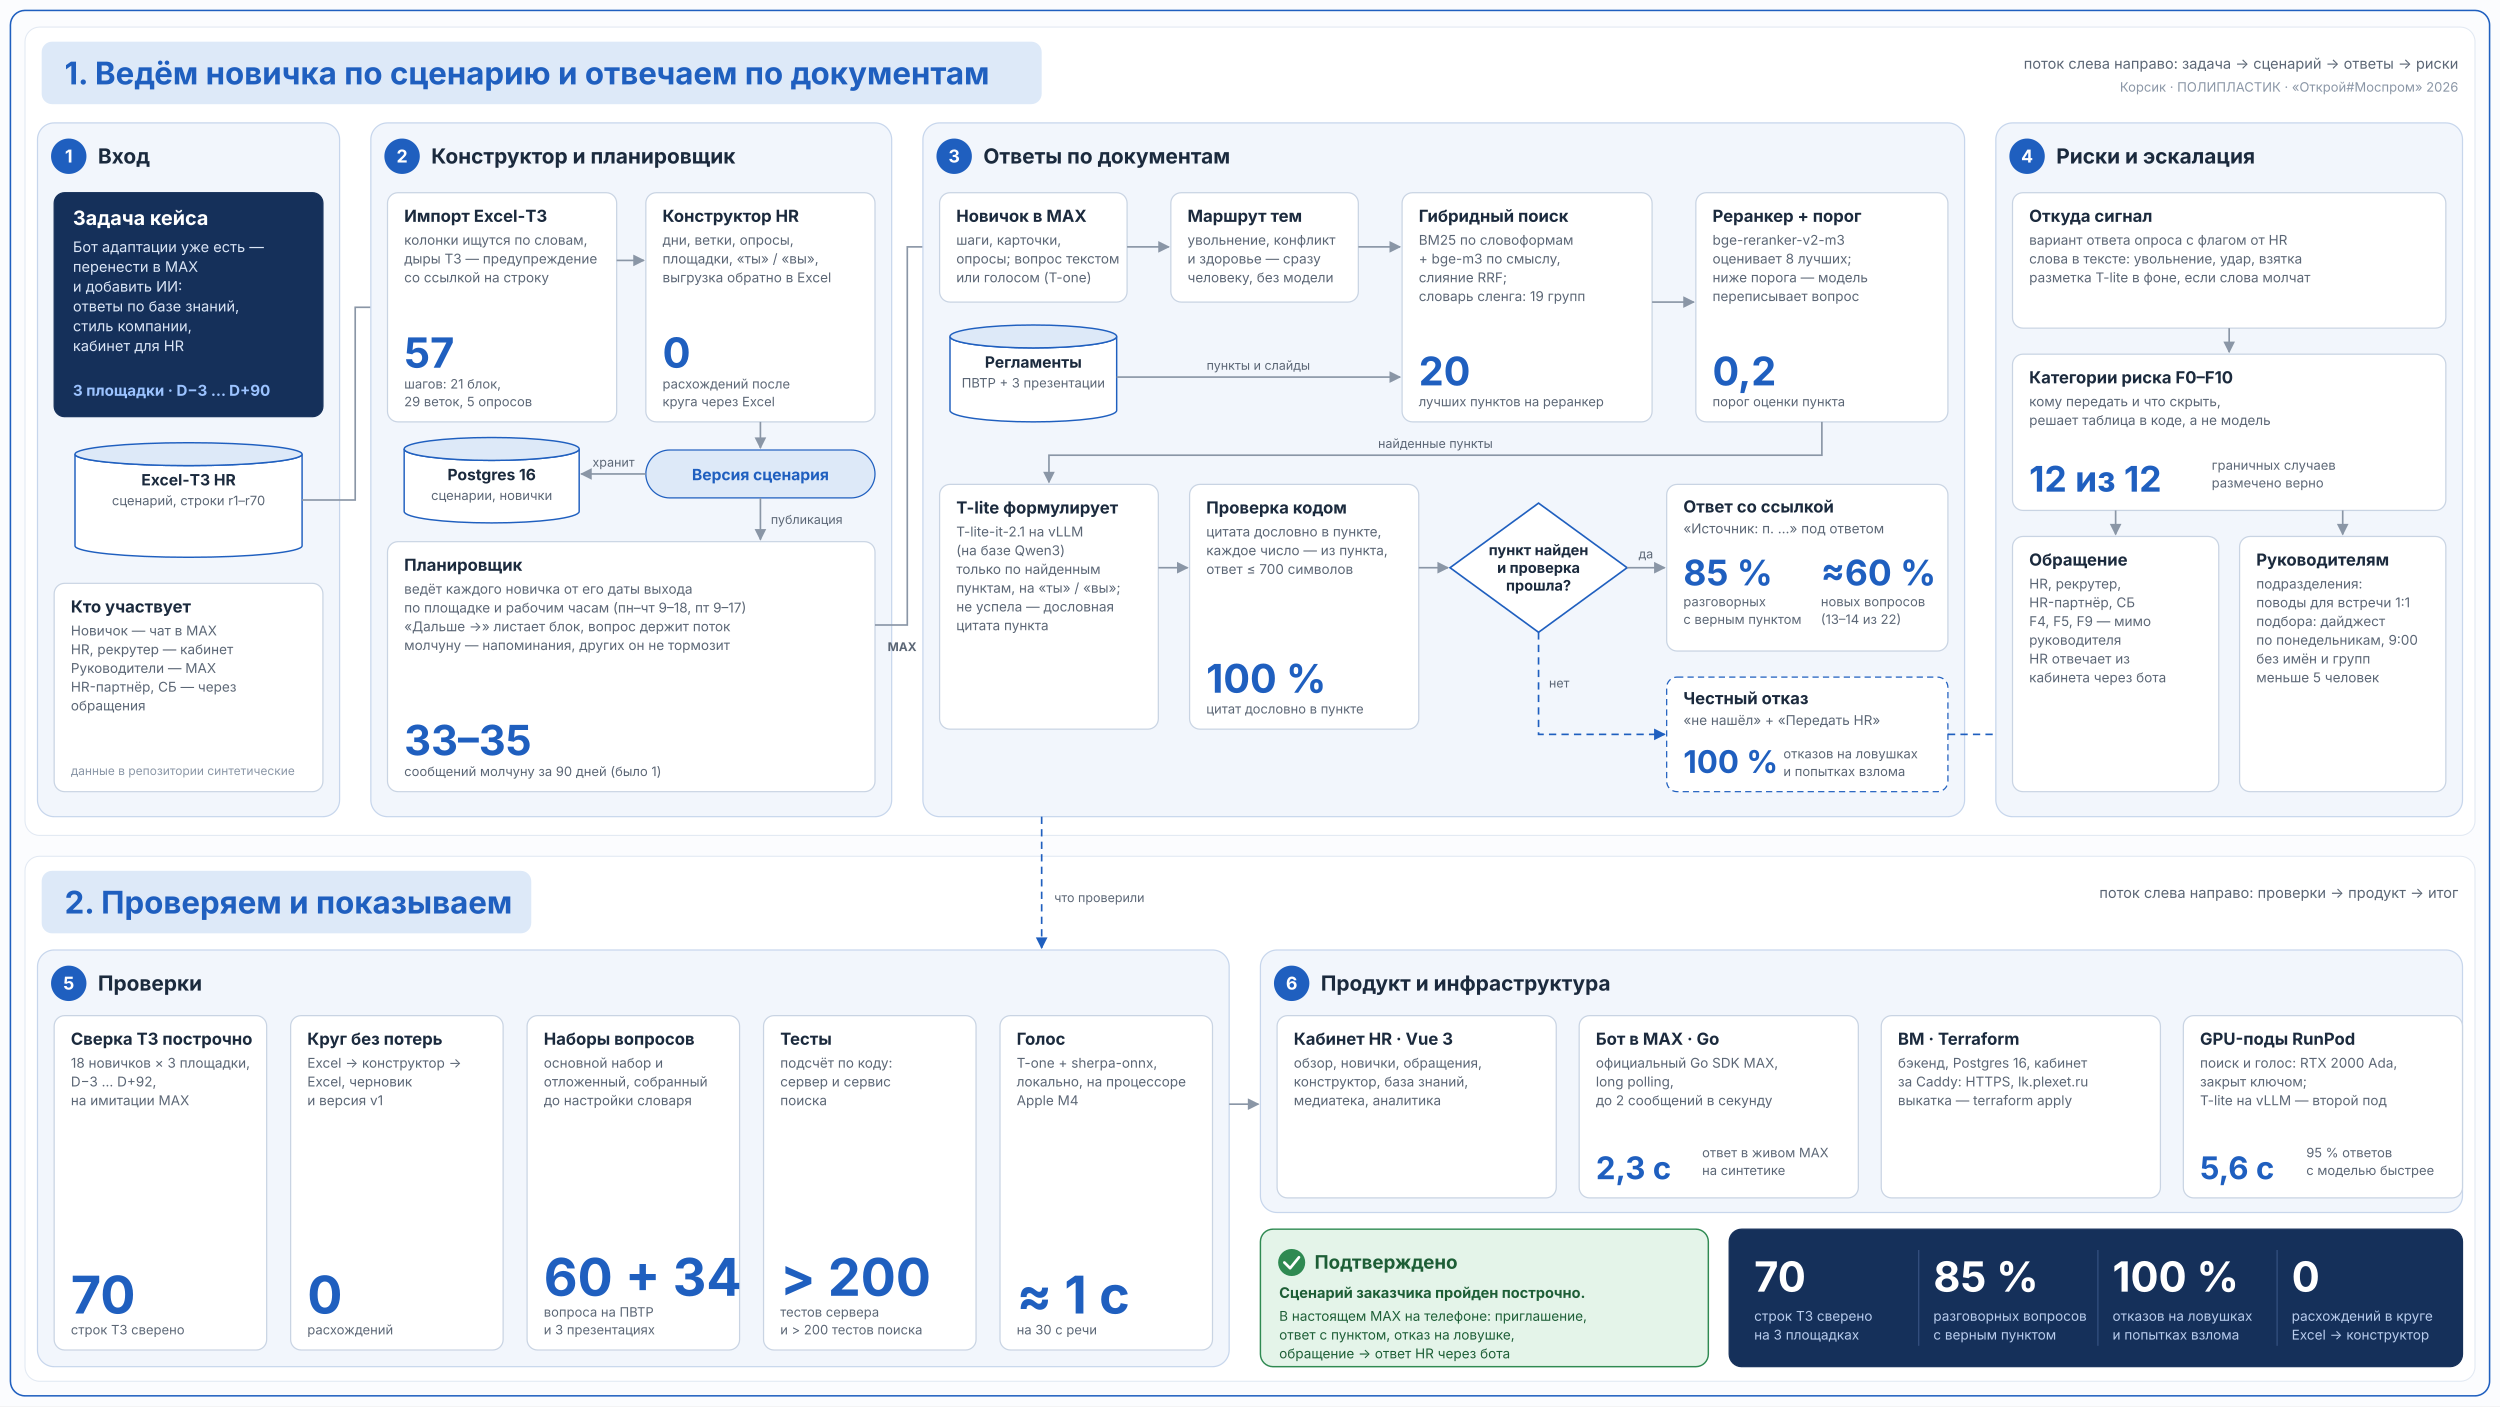
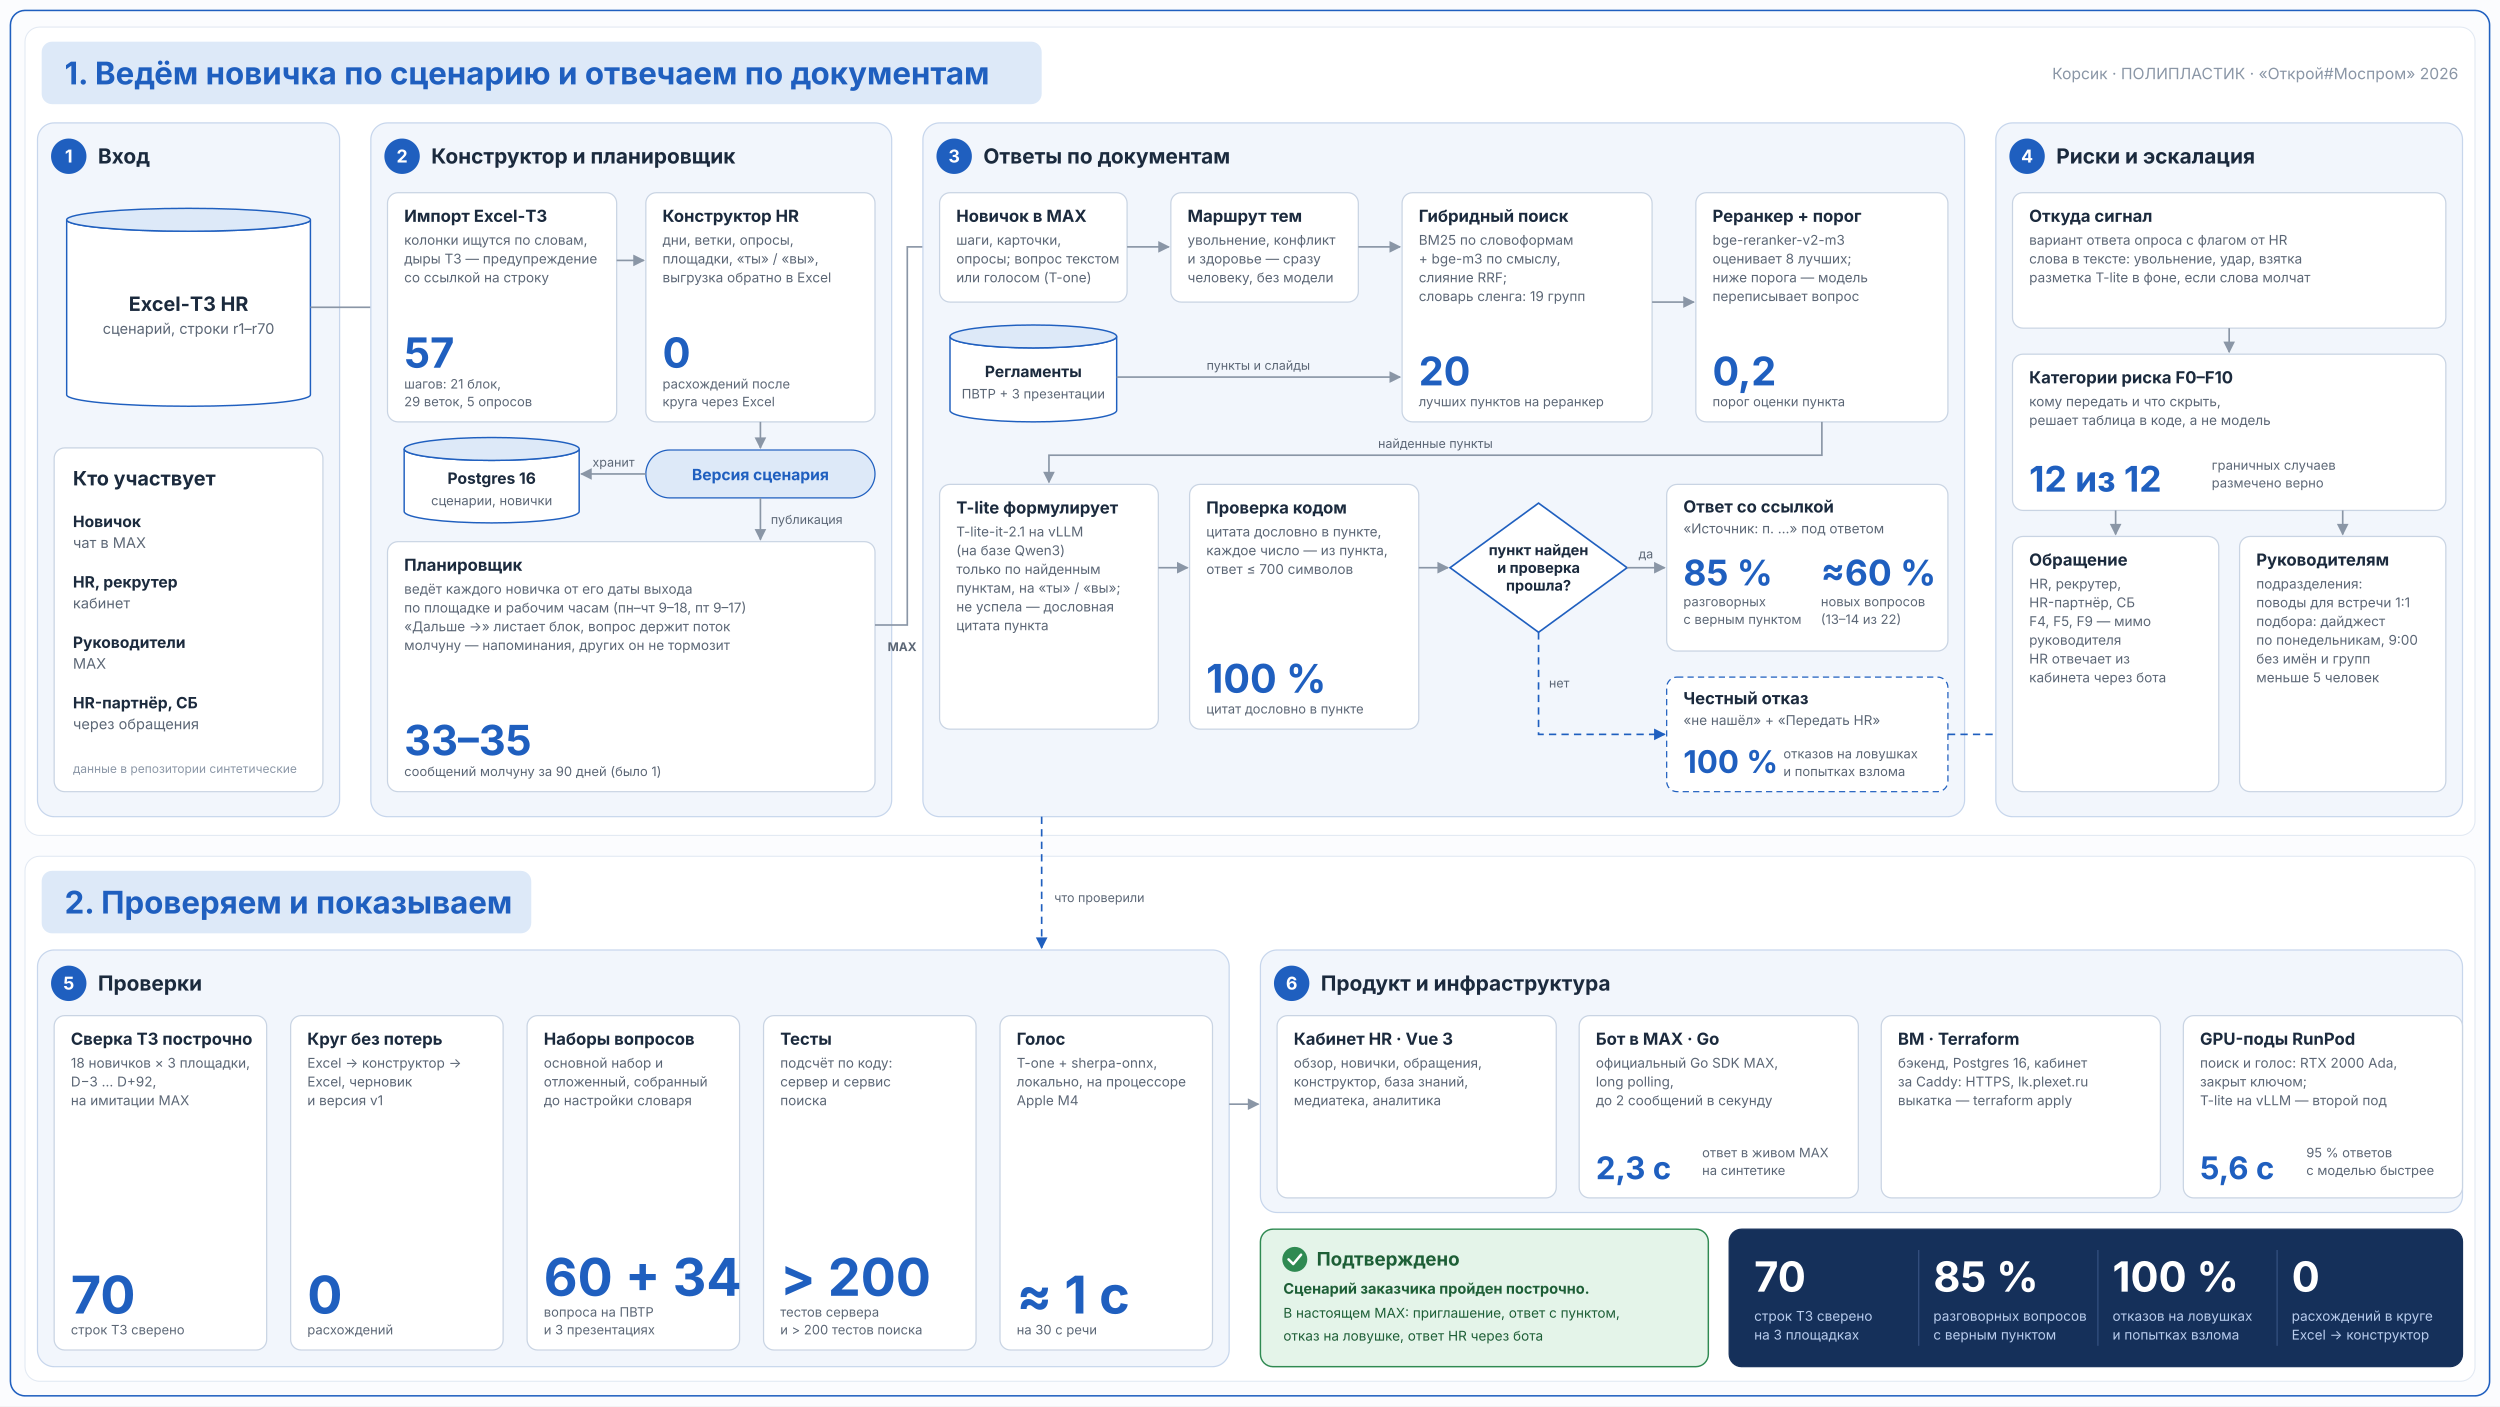
<svg xmlns="http://www.w3.org/2000/svg" width="2400" height="1350" viewBox="0 0 2400 1350" font-family="Inter, Arial, sans-serif">
  <defs>
    <marker id="ah" viewBox="0 0 10 10" refX="9" refY="5" markerWidth="7" markerHeight="7" orient="auto-start-reverse">
      <path d="M0 0 L10 5 L0 10 z" fill="#8a96a6" />
    </marker>
    <marker id="ahd" viewBox="0 0 10 10" refX="9" refY="5" markerWidth="7" markerHeight="7" orient="auto-start-reverse">
      <path d="M0 0 L10 5 L0 10 z" fill="#1f5fbf" />
    </marker>
  </defs>
  <rect x="0" y="0" width="2400" height="1350" fill="#fbfcfe" />
  <rect x="10" y="10" width="2380" height="1330" rx="14" fill="none" stroke="#1f5fbf" stroke-width="1.5" />
  <rect x="24" y="26" width="2352" height="776" rx="14" fill="#fff" stroke="#e1e8f2" stroke-width="1" />
  <rect x="40" y="40" width="960" height="60" rx="10" fill="#dde9f8" stroke="none" stroke-width="1.2" />
  <text x="62" y="81" font-size="30" font-weight="bold" fill="#1f5fbf" text-anchor="start">1. Ведём новичка по сценарию и отвечаем по документам</text>
-   <text x="2360" y="66" font-size="14" font-weight="normal" fill="#5b6675" text-anchor="end">поток слева направо: задача → сценарий → ответы → риски</text>
-   <text x="2360" y="88" font-size="12.5" font-weight="normal" fill="#8a96a6" text-anchor="end">Корсик · ПОЛИПЛАСТИК · «Открой#Моспром» 2026</text>
+   <text x="2360" y="76" font-size="15" font-weight="normal" fill="#8a96a6" text-anchor="end">Корсик · ПОЛИПЛАСТИК · «Открой#Моспром» 2026</text>
  <rect x="36" y="118" width="290" height="666" rx="16" fill="#f2f6fc" stroke="#c7d6ec" stroke-width="1.2" />
  <circle cx="66" cy="150" r="17" fill="#1f5fbf" />
  <text x="66" y="156" font-size="17" font-weight="bold" fill="#fff" text-anchor="middle">1</text>
  <text x="94" y="157" font-size="20" font-weight="bold" fill="#1b2a3d" text-anchor="start">Вход</text>
-   <rect x="52" y="185" width="258" height="215" rx="10" fill="#15305a" stroke="#15305a" stroke-width="1.2" />
-   <text x="70" y="216" font-size="19" font-weight="bold" fill="#fff" text-anchor="start">Задача кейса</text>
-   <text x="70" y="242" font-size="14" font-weight="normal" fill="#dbe6f7" text-anchor="start">Бот адаптации уже есть —</text>
-   <text x="70" y="261" font-size="14" font-weight="normal" fill="#dbe6f7" text-anchor="start">перенести в MAX</text>
-   <text x="70" y="280" font-size="14" font-weight="normal" fill="#dbe6f7" text-anchor="start">и добавить ИИ:</text>
-   <text x="70" y="299" font-size="14" font-weight="normal" fill="#dbe6f7" text-anchor="start">ответы по базе знаний,</text>
-   <text x="70" y="318" font-size="14" font-weight="normal" fill="#dbe6f7" text-anchor="start">стиль компании,</text>
-   <text x="70" y="337" font-size="14" font-weight="normal" fill="#dbe6f7" text-anchor="start">кабинет для HR</text>
-   <text x="70" y="380" font-size="14.5" font-weight="bold" fill="#9cc3ff" text-anchor="start">3 площадки · D−3 … D+90</text>
-   <path d="M 72 436 A 109.0 11 0 0 0 290 436 L 290 524 A 109.0 11 0 0 1 72 524 Z" fill="#fff" stroke="#1f5fbf" stroke-width="1.4" />
-   <ellipse cx="181.0" cy="436" rx="109.0" ry="11" fill="#dde9f8" stroke="#1f5fbf" stroke-width="1.4" />
-   <text x="181.0" y="466" font-size="15" font-weight="bold" fill="#1b2a3d" text-anchor="middle">Excel-ТЗ HR</text>
-   <text x="181.0" y="485" font-size="12.5" font-weight="normal" fill="#5b6675" text-anchor="middle">сценарий, строки r1–r70</text>
-   <path d="M 290 480 L 341 480 L 341 295 L 370 295" fill="none" stroke="#8a96a6" stroke-width="1.6" marker-end="url(#ah)" />
-   <rect x="52" y="560" width="258" height="200" rx="10" fill="#fff" stroke="#c9d4e3" stroke-width="1.2" />
-   <text x="68" y="588" font-size="16" font-weight="bold" fill="#1b2a3d" text-anchor="start">Кто участвует</text>
-   <text x="68" y="610" font-size="13" font-weight="normal" fill="#5b6675" text-anchor="start">Новичок — чат в MAX</text>
-   <text x="68" y="628" font-size="13" font-weight="normal" fill="#5b6675" text-anchor="start">HR, рекрутер — кабинет</text>
-   <text x="68" y="646" font-size="13" font-weight="normal" fill="#5b6675" text-anchor="start">Руководители — MAX</text>
-   <text x="68" y="664" font-size="13" font-weight="normal" fill="#5b6675" text-anchor="start">HR-партнёр, СБ — через</text>
-   <text x="68" y="682" font-size="13" font-weight="normal" fill="#5b6675" text-anchor="start">обращения</text>
-   <text x="68" y="744" font-size="11.5" font-weight="normal" fill="#8a96a6" text-anchor="start">данные в репозитории синтетические</text>
+   <path d="M 64 211 A 117.0 11 0 0 0 298 211 L 298 379 A 117.0 11 0 0 1 64 379 Z" fill="#fff" stroke="#1f5fbf" stroke-width="1.4" />
+   <ellipse cx="181.0" cy="211" rx="117.0" ry="11" fill="#dde9f8" stroke="#1f5fbf" stroke-width="1.4" />
+   <text x="181.0" y="298.5" font-size="19" font-weight="bold" fill="#1b2a3d" text-anchor="middle">Excel-ТЗ HR</text>
+   <text x="181.0" y="320.5" font-size="14" font-weight="normal" fill="#5b6675" text-anchor="middle">сценарий, строки r1–r70</text>
+   <path d="M 298 295 L 370 295" fill="none" stroke="#8a96a6" stroke-width="1.6" marker-end="url(#ah)" />
+   <rect x="52" y="430" width="258" height="330" rx="10" fill="#fff" stroke="#c9d4e3" stroke-width="1.2" />
+   <text x="70" y="466" font-size="19" font-weight="bold" fill="#1b2a3d" text-anchor="start">Кто участвует</text>
+   <text x="70" y="506" font-size="15" font-weight="bold" fill="#1b2a3d" text-anchor="start">Новичок</text>
+   <text x="70" y="526" font-size="14" font-weight="normal" fill="#5b6675" text-anchor="start">чат в MAX</text>
+   <text x="70" y="564" font-size="15" font-weight="bold" fill="#1b2a3d" text-anchor="start">HR, рекрутер</text>
+   <text x="70" y="584" font-size="14" font-weight="normal" fill="#5b6675" text-anchor="start">кабинет</text>
+   <text x="70" y="622" font-size="15" font-weight="bold" fill="#1b2a3d" text-anchor="start">Руководители</text>
+   <text x="70" y="642" font-size="14" font-weight="normal" fill="#5b6675" text-anchor="start">MAX</text>
+   <text x="70" y="680" font-size="15" font-weight="bold" fill="#1b2a3d" text-anchor="start">HR-партнёр, СБ</text>
+   <text x="70" y="700" font-size="14" font-weight="normal" fill="#5b6675" text-anchor="start">через обращения</text>
+   <text x="70" y="742" font-size="11.5" font-weight="normal" fill="#8a96a6" text-anchor="start">данные в репозитории синтетические</text>
  <rect x="356" y="118" width="500" height="666" rx="16" fill="#f2f6fc" stroke="#c7d6ec" stroke-width="1.2" />
  <circle cx="386" cy="150" r="17" fill="#1f5fbf" />
  <text x="386" y="156" font-size="17" font-weight="bold" fill="#fff" text-anchor="middle">2</text>
  <text x="414" y="157" font-size="20" font-weight="bold" fill="#1b2a3d" text-anchor="start">Конструктор и планировщик</text>
  <rect x="372" y="185" width="220" height="220" rx="10" fill="#fff" stroke="#c9d4e3" stroke-width="1.2" />
  <text x="388" y="213" font-size="16" font-weight="bold" fill="#1b2a3d" text-anchor="start">Импорт Excel-ТЗ</text>
  <text x="388" y="235" font-size="13" font-weight="normal" fill="#5b6675" text-anchor="start">колонки ищутся по словам,</text>
  <text x="388" y="253" font-size="13" font-weight="normal" fill="#5b6675" text-anchor="start">дыры ТЗ — предупреждение</text>
  <text x="388" y="271" font-size="13" font-weight="normal" fill="#5b6675" text-anchor="start">со ссылкой на строку</text>
  <text x="388" y="353" font-size="40" font-weight="bold" fill="#1f5fbf" text-anchor="start">57</text>
  <text x="388" y="373" font-size="12.5" font-weight="normal" fill="#5b6675" text-anchor="start">шагов: 21 блок,</text>
  <text x="388" y="390" font-size="12.5" font-weight="normal" fill="#5b6675" text-anchor="start">29 веток, 5 опросов</text>
  <rect x="620" y="185" width="220" height="220" rx="10" fill="#fff" stroke="#c9d4e3" stroke-width="1.2" />
  <text x="636" y="213" font-size="16" font-weight="bold" fill="#1b2a3d" text-anchor="start">Конструктор HR</text>
  <text x="636" y="235" font-size="13" font-weight="normal" fill="#5b6675" text-anchor="start">дни, ветки, опросы,</text>
  <text x="636" y="253" font-size="13" font-weight="normal" fill="#5b6675" text-anchor="start">площадки, «ты» / «вы»,</text>
  <text x="636" y="271" font-size="13" font-weight="normal" fill="#5b6675" text-anchor="start">выгрузка обратно в Excel</text>
  <text x="636" y="353" font-size="40" font-weight="bold" fill="#1f5fbf" text-anchor="start">0</text>
  <text x="636" y="373" font-size="12.5" font-weight="normal" fill="#5b6675" text-anchor="start">расхождений после</text>
  <text x="636" y="390" font-size="12.5" font-weight="normal" fill="#5b6675" text-anchor="start">круга через Excel</text>
  <path d="M 592 250 L 618 250" fill="none" stroke="#8a96a6" stroke-width="1.6" marker-end="url(#ah)" />
  <path d="M 388 431 A 84.0 11 0 0 0 556 431 L 556 491 A 84.0 11 0 0 1 388 491 Z" fill="#fff" stroke="#1f5fbf" stroke-width="1.4" />
  <ellipse cx="472.0" cy="431" rx="84.0" ry="11" fill="#dde9f8" stroke="#1f5fbf" stroke-width="1.4" />
-   <text x="472.0" y="461" font-size="15" font-weight="bold" fill="#1b2a3d" text-anchor="middle">Postgres 16</text>
-   <text x="472.0" y="480" font-size="12.5" font-weight="normal" fill="#5b6675" text-anchor="middle">сценарии, новички</text>
+   <text x="472.0" y="464.5" font-size="15" font-weight="bold" fill="#1b2a3d" text-anchor="middle">Postgres 16</text>
+   <text x="472.0" y="485.0" font-size="12.5" font-weight="normal" fill="#5b6675" text-anchor="middle">сценарии, новички</text>
  <rect x="620" y="432" width="220" height="46" rx="23" fill="#dde9f8" stroke="#1f5fbf" stroke-width="1.2" />
  <text x="730" y="461" font-size="15" font-weight="bold" fill="#1f5fbf" text-anchor="middle">Версия сценария</text>
  <path d="M 730 405 L 730 430" fill="none" stroke="#8a96a6" stroke-width="1.6" marker-end="url(#ah)" />
  <path d="M 620 455 L 558 455" fill="none" stroke="#8a96a6" stroke-width="1.6" marker-end="url(#ah)" />
  <text x="589" y="448" font-size="12" font-weight="normal" fill="#5b6675" text-anchor="middle">хранит</text>
  <path d="M 730 478 L 730 518" fill="none" stroke="#8a96a6" stroke-width="1.6" marker-end="url(#ah)" />
  <text x="740" y="503" font-size="12" font-weight="normal" fill="#5b6675" text-anchor="start">публикация</text>
  <rect x="372" y="520" width="468" height="240" rx="10" fill="#fff" stroke="#c9d4e3" stroke-width="1.2" />
  <text x="388" y="548" font-size="16" font-weight="bold" fill="#1b2a3d" text-anchor="start">Планировщик</text>
  <text x="388" y="570" font-size="13" font-weight="normal" fill="#5b6675" text-anchor="start">ведёт каждого новичка от его даты выхода</text>
  <text x="388" y="588" font-size="13" font-weight="normal" fill="#5b6675" text-anchor="start">по площадке и рабочим часам (пн–чт 9–18, пт 9–17)</text>
  <text x="388" y="606" font-size="13" font-weight="normal" fill="#5b6675" text-anchor="start">«Дальше →» листает блок, вопрос держит поток</text>
  <text x="388" y="624" font-size="13" font-weight="normal" fill="#5b6675" text-anchor="start">молчуну — напоминания, других он не тормозит</text>
  <text x="388" y="725" font-size="40" font-weight="bold" fill="#1f5fbf" text-anchor="start">33–35</text>
  <text x="388" y="745" font-size="12.5" font-weight="normal" fill="#5b6675" text-anchor="start">сообщений молчуну за 90 дней (было 1)</text>
  <path d="M 840 600 L 871 600 L 871 237 L 900 237" fill="none" stroke="#8a96a6" stroke-width="1.6" marker-end="url(#ah)" />
  <text x="866" y="625" font-size="11.5" font-weight="bold" fill="#5b6675" text-anchor="middle">MAX</text>
  <rect x="886" y="118" width="1000" height="666" rx="16" fill="#f2f6fc" stroke="#c7d6ec" stroke-width="1.2" />
  <circle cx="916" cy="150" r="17" fill="#1f5fbf" />
  <text x="916" y="156" font-size="17" font-weight="bold" fill="#fff" text-anchor="middle">3</text>
  <text x="944" y="157" font-size="20" font-weight="bold" fill="#1b2a3d" text-anchor="start">Ответы по документам</text>
  <rect x="902" y="185" width="180" height="105" rx="10" fill="#fff" stroke="#c9d4e3" stroke-width="1.2" />
  <text x="918" y="213" font-size="16" font-weight="bold" fill="#1b2a3d" text-anchor="start">Новичок в MAX</text>
  <text x="918" y="235" font-size="13" font-weight="normal" fill="#5b6675" text-anchor="start">шаги, карточки,</text>
  <text x="918" y="253" font-size="13" font-weight="normal" fill="#5b6675" text-anchor="start">опросы; вопрос текстом</text>
  <text x="918" y="271" font-size="13" font-weight="normal" fill="#5b6675" text-anchor="start">или голосом (T-one)</text>
  <rect x="1124" y="185" width="180" height="105" rx="10" fill="#fff" stroke="#c9d4e3" stroke-width="1.2" />
  <text x="1140" y="213" font-size="16" font-weight="bold" fill="#1b2a3d" text-anchor="start">Маршрут тем</text>
  <text x="1140" y="235" font-size="13" font-weight="normal" fill="#5b6675" text-anchor="start">увольнение, конфликт</text>
  <text x="1140" y="253" font-size="13" font-weight="normal" fill="#5b6675" text-anchor="start">и здоровье — сразу</text>
  <text x="1140" y="271" font-size="13" font-weight="normal" fill="#5b6675" text-anchor="start">человеку, без модели</text>
  <path d="M 1082 237 L 1122 237" fill="none" stroke="#8a96a6" stroke-width="1.6" marker-end="url(#ah)" />
  <path d="M 912 323 A 80.0 11 0 0 0 1072 323 L 1072 394 A 80.0 11 0 0 1 912 394 Z" fill="#fff" stroke="#1f5fbf" stroke-width="1.4" />
  <ellipse cx="992.0" cy="323" rx="80.0" ry="11" fill="#dde9f8" stroke="#1f5fbf" stroke-width="1.4" />
-   <text x="992.0" y="353" font-size="15" font-weight="bold" fill="#1b2a3d" text-anchor="middle">Регламенты</text>
-   <text x="992.0" y="372" font-size="12.5" font-weight="normal" fill="#5b6675" text-anchor="middle">ПВТР + 3 презентации</text>
+   <text x="992.0" y="362.0" font-size="15" font-weight="bold" fill="#1b2a3d" text-anchor="middle">Регламенты</text>
+   <text x="992.0" y="382.5" font-size="12.5" font-weight="normal" fill="#5b6675" text-anchor="middle">ПВТР + 3 презентации</text>
  <rect x="1346" y="185" width="240" height="220" rx="10" fill="#fff" stroke="#c9d4e3" stroke-width="1.2" />
  <text x="1362" y="213" font-size="16" font-weight="bold" fill="#1b2a3d" text-anchor="start">Гибридный поиск</text>
  <text x="1362" y="235" font-size="13" font-weight="normal" fill="#5b6675" text-anchor="start">BM25 по словоформам</text>
  <text x="1362" y="253" font-size="13" font-weight="normal" fill="#5b6675" text-anchor="start">+ bge-m3 по смыслу,</text>
  <text x="1362" y="271" font-size="13" font-weight="normal" fill="#5b6675" text-anchor="start">слияние RRF;</text>
  <text x="1362" y="289" font-size="13" font-weight="normal" fill="#5b6675" text-anchor="start">словарь сленга: 19 групп</text>
  <text x="1362" y="370" font-size="38" font-weight="bold" fill="#1f5fbf" text-anchor="start">20</text>
  <text x="1362" y="390" font-size="12.5" font-weight="normal" fill="#5b6675" text-anchor="start">лучших пунктов на реранкер</text>
  <path d="M 1304 237 L 1344 237" fill="none" stroke="#8a96a6" stroke-width="1.6" marker-end="url(#ah)" />
  <path d="M 1072 362 L 1344 362" fill="none" stroke="#8a96a6" stroke-width="1.6" marker-end="url(#ah)" />
  <text x="1208" y="355" font-size="12" font-weight="normal" fill="#5b6675" text-anchor="middle">пункты и слайды</text>
  <rect x="1628" y="185" width="242" height="220" rx="10" fill="#fff" stroke="#c9d4e3" stroke-width="1.2" />
  <text x="1644" y="213" font-size="16" font-weight="bold" fill="#1b2a3d" text-anchor="start">Реранкер + порог</text>
  <text x="1644" y="235" font-size="13" font-weight="normal" fill="#5b6675" text-anchor="start">bge-reranker-v2-m3</text>
  <text x="1644" y="253" font-size="13" font-weight="normal" fill="#5b6675" text-anchor="start">оценивает 8 лучших;</text>
  <text x="1644" y="271" font-size="13" font-weight="normal" fill="#5b6675" text-anchor="start">ниже порога — модель</text>
  <text x="1644" y="289" font-size="13" font-weight="normal" fill="#5b6675" text-anchor="start">переписывает вопрос</text>
  <text x="1644" y="370" font-size="38" font-weight="bold" fill="#1f5fbf" text-anchor="start">0,2</text>
  <text x="1644" y="390" font-size="12.5" font-weight="normal" fill="#5b6675" text-anchor="start">порог оценки пункта</text>
  <path d="M 1586 290 L 1626 290" fill="none" stroke="#8a96a6" stroke-width="1.6" marker-end="url(#ah)" />
  <path d="M 1749 405 L 1749 437 L 1007 437 L 1007 463" fill="none" stroke="#8a96a6" stroke-width="1.6" marker-end="url(#ah)" />
  <text x="1378" y="430" font-size="12" font-weight="normal" fill="#5b6675" text-anchor="middle">найденные пункты</text>
  <rect x="902" y="465" width="210" height="235" rx="10" fill="#fff" stroke="#c9d4e3" stroke-width="1.2" />
  <text x="918" y="493" font-size="16" font-weight="bold" fill="#1b2a3d" text-anchor="start">T-lite формулирует</text>
  <text x="918" y="515" font-size="13" font-weight="normal" fill="#5b6675" text-anchor="start">T-lite-it-2.1 на vLLM</text>
  <text x="918" y="533" font-size="13" font-weight="normal" fill="#5b6675" text-anchor="start">(на базе Qwen3)</text>
  <text x="918" y="551" font-size="13" font-weight="normal" fill="#5b6675" text-anchor="start">только по найденным</text>
  <text x="918" y="569" font-size="13" font-weight="normal" fill="#5b6675" text-anchor="start">пунктам, на «ты» / «вы»;</text>
  <text x="918" y="587" font-size="13" font-weight="normal" fill="#5b6675" text-anchor="start">не успела — дословная</text>
  <text x="918" y="605" font-size="13" font-weight="normal" fill="#5b6675" text-anchor="start">цитата пункта</text>
  <rect x="1142" y="465" width="220" height="235" rx="10" fill="#fff" stroke="#c9d4e3" stroke-width="1.2" />
  <text x="1158" y="493" font-size="16" font-weight="bold" fill="#1b2a3d" text-anchor="start">Проверка кодом</text>
  <text x="1158" y="515" font-size="13" font-weight="normal" fill="#5b6675" text-anchor="start">цитата дословно в пункте,</text>
  <text x="1158" y="533" font-size="13" font-weight="normal" fill="#5b6675" text-anchor="start">каждое число — из пункта,</text>
  <text x="1158" y="551" font-size="13" font-weight="normal" fill="#5b6675" text-anchor="start">ответ ≤ 700 символов</text>
  <text x="1158" y="665" font-size="38" font-weight="bold" fill="#1f5fbf" text-anchor="start">100 %</text>
  <text x="1158" y="685" font-size="12.5" font-weight="normal" fill="#5b6675" text-anchor="start">цитат дословно в пункте</text>
  <path d="M 1112 545 L 1140 545" fill="none" stroke="#8a96a6" stroke-width="1.6" marker-end="url(#ah)" />
  <path d="M 1392.0 545 L 1477 483.0 L 1562.0 545 L 1477 607.0 Z" fill="#fff" stroke="#1f5fbf" stroke-width="1.6" />
  <text x="1477" y="533" font-size="14" font-weight="bold" fill="#1b2a3d" text-anchor="middle">пункт найден</text>
  <text x="1477" y="550" font-size="14" font-weight="bold" fill="#1b2a3d" text-anchor="middle">и проверка</text>
  <text x="1477" y="567" font-size="14" font-weight="bold" fill="#1b2a3d" text-anchor="middle">прошла?</text>
  <path d="M 1362 545 L 1390.0 545" fill="none" stroke="#8a96a6" stroke-width="1.6" marker-end="url(#ah)" />
  <path d="M 1562.0 545 L 1598 545" fill="none" stroke="#8a96a6" stroke-width="1.6" marker-end="url(#ah)" />
  <text x="1580" y="536" font-size="12" font-weight="normal" fill="#5b6675" text-anchor="middle">да</text>
  <rect x="1600" y="465" width="270" height="160" rx="10" fill="#fff" stroke="#c9d4e3" stroke-width="1.2" />
  <text x="1616" y="492" font-size="16" font-weight="bold" fill="#1b2a3d" text-anchor="start">Ответ со ссылкой</text>
  <text x="1616" y="512" font-size="13" font-weight="normal" fill="#5b6675" text-anchor="start">«Источник: п. …» под ответом</text>
  <text x="1616" y="562" font-size="34" font-weight="bold" fill="#1f5fbf" text-anchor="start">85 %</text>
  <text x="1616" y="582" font-size="12.5" font-weight="normal" fill="#5b6675" text-anchor="start">разговорных</text>
  <text x="1616" y="599" font-size="12.5" font-weight="normal" fill="#5b6675" text-anchor="start">с верным пунктом</text>
  <text x="1748" y="562" font-size="34" font-weight="bold" fill="#1f5fbf" text-anchor="start">≈60 %</text>
  <text x="1748" y="582" font-size="12.5" font-weight="normal" fill="#5b6675" text-anchor="start">новых вопросов</text>
  <text x="1748" y="599" font-size="12.5" font-weight="normal" fill="#5b6675" text-anchor="start">(13–14 из 22)</text>
  <path d="M 1477 607.0 L 1477 705 L 1598 705" fill="none" stroke="#1f5fbf" stroke-width="1.6" stroke-dasharray="7 5" marker-end="url(#ahd)" />
  <text x="1487" y="660" font-size="12" font-weight="normal" fill="#5b6675" text-anchor="start">нет</text>
  <rect x="1600" y="650" width="270" height="110" rx="10" fill="#fff" stroke="#1f5fbf" stroke-width="1.2" stroke-dasharray="6 4" />
  <text x="1616" y="676" font-size="16" font-weight="bold" fill="#1b2a3d" text-anchor="start">Честный отказ</text>
  <text x="1616" y="696" font-size="13" font-weight="normal" fill="#5b6675" text-anchor="start">«не нашёл» + «Передать HR»</text>
  <text x="1616" y="742" font-size="30" font-weight="bold" fill="#1f5fbf" text-anchor="start">100 %</text>
  <text x="1712" y="728" font-size="12.5" font-weight="normal" fill="#5b6675" text-anchor="start">отказов на ловушках</text>
  <text x="1712" y="745" font-size="12.5" font-weight="normal" fill="#5b6675" text-anchor="start">и попытках взлома</text>
  <path d="M 1870 705 L 1930 705" fill="none" stroke="#1f5fbf" stroke-width="1.6" stroke-dasharray="7 5" marker-end="url(#ahd)" />
  <rect x="1916" y="118" width="448" height="666" rx="16" fill="#f2f6fc" stroke="#c7d6ec" stroke-width="1.2" />
  <circle cx="1946" cy="150" r="17" fill="#1f5fbf" />
  <text x="1946" y="156" font-size="17" font-weight="bold" fill="#fff" text-anchor="middle">4</text>
  <text x="1974" y="157" font-size="20" font-weight="bold" fill="#1b2a3d" text-anchor="start">Риски и эскалация</text>
  <rect x="1932" y="185" width="416" height="130" rx="10" fill="#fff" stroke="#c9d4e3" stroke-width="1.2" />
  <text x="1948" y="213" font-size="16" font-weight="bold" fill="#1b2a3d" text-anchor="start">Откуда сигнал</text>
  <text x="1948" y="235" font-size="13" font-weight="normal" fill="#5b6675" text-anchor="start">вариант ответа опроса с флагом от HR</text>
  <text x="1948" y="253" font-size="13" font-weight="normal" fill="#5b6675" text-anchor="start">слова в тексте: увольнение, удар, взятка</text>
  <text x="1948" y="271" font-size="13" font-weight="normal" fill="#5b6675" text-anchor="start">разметка T-lite в фоне, если слова молчат</text>
  <path d="M 2140 315 L 2140 338" fill="none" stroke="#8a96a6" stroke-width="1.6" marker-end="url(#ah)" />
  <rect x="1932" y="340" width="416" height="150" rx="10" fill="#fff" stroke="#c9d4e3" stroke-width="1.2" />
  <text x="1948" y="368" font-size="16" font-weight="bold" fill="#1b2a3d" text-anchor="start">Категории риска F0–F10</text>
  <text x="1948" y="390" font-size="13" font-weight="normal" fill="#5b6675" text-anchor="start">кому передать и что скрыть,</text>
  <text x="1948" y="408" font-size="13" font-weight="normal" fill="#5b6675" text-anchor="start">решает таблица в коде, а не модель</text>
  <text x="1948" y="472" font-size="34" font-weight="bold" fill="#1f5fbf" text-anchor="start">12 из 12</text>
  <text x="2123.2" y="451" font-size="12.5" font-weight="normal" fill="#5b6675" text-anchor="start">граничных случаев</text>
  <text x="2123.2" y="468" font-size="12.5" font-weight="normal" fill="#5b6675" text-anchor="start">размечено верно</text>
  <path d="M 2031 490 L 2031 513" fill="none" stroke="#8a96a6" stroke-width="1.6" marker-end="url(#ah)" />
  <path d="M 2249 490 L 2249 513" fill="none" stroke="#8a96a6" stroke-width="1.6" marker-end="url(#ah)" />
  <rect x="1932" y="515" width="198" height="245" rx="10" fill="#fff" stroke="#c9d4e3" stroke-width="1.2" />
  <text x="1948" y="543" font-size="16" font-weight="bold" fill="#1b2a3d" text-anchor="start">Обращение</text>
  <text x="1948" y="565" font-size="13" font-weight="normal" fill="#5b6675" text-anchor="start">HR, рекрутер,</text>
  <text x="1948" y="583" font-size="13" font-weight="normal" fill="#5b6675" text-anchor="start">HR-партнёр, СБ</text>
  <text x="1948" y="601" font-size="13" font-weight="normal" fill="#5b6675" text-anchor="start">F4, F5, F9 — мимо</text>
  <text x="1948" y="619" font-size="13" font-weight="normal" fill="#5b6675" text-anchor="start">руководителя</text>
  <text x="1948" y="637" font-size="13" font-weight="normal" fill="#5b6675" text-anchor="start">HR отвечает из</text>
  <text x="1948" y="655" font-size="13" font-weight="normal" fill="#5b6675" text-anchor="start">кабинета через бота</text>
  <rect x="2150" y="515" width="198" height="245" rx="10" fill="#fff" stroke="#c9d4e3" stroke-width="1.2" />
  <text x="2166" y="543" font-size="16" font-weight="bold" fill="#1b2a3d" text-anchor="start">Руководителям</text>
  <text x="2166" y="565" font-size="13" font-weight="normal" fill="#5b6675" text-anchor="start">подразделения:</text>
  <text x="2166" y="583" font-size="13" font-weight="normal" fill="#5b6675" text-anchor="start">поводы для встречи 1:1</text>
  <text x="2166" y="601" font-size="13" font-weight="normal" fill="#5b6675" text-anchor="start">подбора: дайджест</text>
  <text x="2166" y="619" font-size="13" font-weight="normal" fill="#5b6675" text-anchor="start">по понедельникам, 9:00</text>
  <text x="2166" y="637" font-size="13" font-weight="normal" fill="#5b6675" text-anchor="start">без имён и групп</text>
  <text x="2166" y="655" font-size="13" font-weight="normal" fill="#5b6675" text-anchor="start">меньше 5 человек</text>
  <rect x="24" y="822" width="2352" height="504" rx="14" fill="#fff" stroke="#e1e8f2" stroke-width="1" />
  <rect x="40" y="836" width="470" height="60" rx="10" fill="#dde9f8" stroke="none" stroke-width="1.2" />
  <text x="62" y="877" font-size="30" font-weight="bold" fill="#1f5fbf" text-anchor="start">2. Проверяем и показываем</text>
-   <text x="2360" y="862" font-size="14" font-weight="normal" fill="#5b6675" text-anchor="end">поток слева направо: проверки → продукт → итог</text>
  <path d="M 1000 784 L 1000 910" fill="none" stroke="#1f5fbf" stroke-width="1.6" stroke-dasharray="7 5" marker-end="url(#ahd)" />
  <text x="1012" y="866" font-size="12" font-weight="normal" fill="#5b6675" text-anchor="start">что проверили</text>
  <rect x="36" y="912" width="1144" height="400" rx="16" fill="#f2f6fc" stroke="#c7d6ec" stroke-width="1.2" />
  <circle cx="66" cy="944" r="17" fill="#1f5fbf" />
  <text x="66" y="950" font-size="17" font-weight="bold" fill="#fff" text-anchor="middle">5</text>
  <text x="94" y="951" font-size="20" font-weight="bold" fill="#1b2a3d" text-anchor="start">Проверки</text>
  <rect x="52" y="975" width="204" height="321" rx="10" fill="#fff" stroke="#c9d4e3" stroke-width="1.2" />
  <text x="68" y="1003" font-size="16" font-weight="bold" fill="#1b2a3d" text-anchor="start">Сверка ТЗ построчно</text>
  <text x="68" y="1025" font-size="13" font-weight="normal" fill="#5b6675" text-anchor="start">18 новичков × 3 площадки,</text>
  <text x="68" y="1043" font-size="13" font-weight="normal" fill="#5b6675" text-anchor="start">D−3 … D+92,</text>
  <text x="68" y="1061" font-size="13" font-weight="normal" fill="#5b6675" text-anchor="start">на имитации MAX</text>
  <text x="68" y="1261" font-size="50" font-weight="bold" fill="#1f5fbf" text-anchor="start">70</text>
  <text x="68" y="1281" font-size="12.5" font-weight="normal" fill="#5b6675" text-anchor="start">строк ТЗ сверено</text>
  <rect x="279" y="975" width="204" height="321" rx="10" fill="#fff" stroke="#c9d4e3" stroke-width="1.2" />
  <text x="295" y="1003" font-size="16" font-weight="bold" fill="#1b2a3d" text-anchor="start">Круг без потерь</text>
  <text x="295" y="1025" font-size="13" font-weight="normal" fill="#5b6675" text-anchor="start">Excel → конструктор →</text>
  <text x="295" y="1043" font-size="13" font-weight="normal" fill="#5b6675" text-anchor="start">Excel, черновик</text>
  <text x="295" y="1061" font-size="13" font-weight="normal" fill="#5b6675" text-anchor="start">и версия v1</text>
  <text x="295" y="1261" font-size="50" font-weight="bold" fill="#1f5fbf" text-anchor="start">0</text>
  <text x="295" y="1281" font-size="12.5" font-weight="normal" fill="#5b6675" text-anchor="start">расхождений</text>
  <rect x="506" y="975" width="204" height="321" rx="10" fill="#fff" stroke="#c9d4e3" stroke-width="1.2" />
  <text x="522" y="1003" font-size="16" font-weight="bold" fill="#1b2a3d" text-anchor="start">Наборы вопросов</text>
  <text x="522" y="1025" font-size="13" font-weight="normal" fill="#5b6675" text-anchor="start">основной набор и</text>
  <text x="522" y="1043" font-size="13" font-weight="normal" fill="#5b6675" text-anchor="start">отложенный, собранный</text>
  <text x="522" y="1061" font-size="13" font-weight="normal" fill="#5b6675" text-anchor="start">до настройки словаря</text>
  <text x="522" y="1244" font-size="50" font-weight="bold" fill="#1f5fbf" text-anchor="start">60 + 34</text>
  <text x="522" y="1264" font-size="12.5" font-weight="normal" fill="#5b6675" text-anchor="start">вопроса на ПВТР</text>
  <text x="522" y="1281" font-size="12.5" font-weight="normal" fill="#5b6675" text-anchor="start">и 3 презентациях</text>
  <rect x="733" y="975" width="204" height="321" rx="10" fill="#fff" stroke="#c9d4e3" stroke-width="1.2" />
  <text x="749" y="1003" font-size="16" font-weight="bold" fill="#1b2a3d" text-anchor="start">Тесты</text>
  <text x="749" y="1025" font-size="13" font-weight="normal" fill="#5b6675" text-anchor="start">подсчёт по коду:</text>
  <text x="749" y="1043" font-size="13" font-weight="normal" fill="#5b6675" text-anchor="start">сервер и сервис</text>
  <text x="749" y="1061" font-size="13" font-weight="normal" fill="#5b6675" text-anchor="start">поиска</text>
  <text x="749" y="1244" font-size="50" font-weight="bold" fill="#1f5fbf" text-anchor="start">&gt; 200</text>
  <text x="749" y="1264" font-size="12.5" font-weight="normal" fill="#5b6675" text-anchor="start">тестов сервера</text>
  <text x="749" y="1281" font-size="12.5" font-weight="normal" fill="#5b6675" text-anchor="start">и &gt; 200 тестов поиска</text>
  <rect x="960" y="975" width="204" height="321" rx="10" fill="#fff" stroke="#c9d4e3" stroke-width="1.2" />
  <text x="976" y="1003" font-size="16" font-weight="bold" fill="#1b2a3d" text-anchor="start">Голос</text>
  <text x="976" y="1025" font-size="13" font-weight="normal" fill="#5b6675" text-anchor="start">T-one + sherpa-onnx,</text>
  <text x="976" y="1043" font-size="13" font-weight="normal" fill="#5b6675" text-anchor="start">локально, на процессоре</text>
  <text x="976" y="1061" font-size="13" font-weight="normal" fill="#5b6675" text-anchor="start">Apple M4</text>
  <text x="976" y="1261" font-size="50" font-weight="bold" fill="#1f5fbf" text-anchor="start">≈ 1 с</text>
  <text x="976" y="1281" font-size="12.5" font-weight="normal" fill="#5b6675" text-anchor="start">на 30 с речи</text>
  <path d="M 1180 1060 L 1208 1060" fill="none" stroke="#8a96a6" stroke-width="1.6" marker-end="url(#ah)" />
  <rect x="1210" y="912" width="1154" height="252" rx="16" fill="#f2f6fc" stroke="#c7d6ec" stroke-width="1.2" />
  <circle cx="1240" cy="944" r="17" fill="#1f5fbf" />
  <text x="1240" y="950" font-size="17" font-weight="bold" fill="#fff" text-anchor="middle">6</text>
  <text x="1268" y="951" font-size="20" font-weight="bold" fill="#1b2a3d" text-anchor="start">Продукт и инфраструктура</text>
  <rect x="1226" y="975" width="268" height="175" rx="10" fill="#fff" stroke="#c9d4e3" stroke-width="1.2" />
  <text x="1242" y="1003" font-size="16" font-weight="bold" fill="#1b2a3d" text-anchor="start">Кабинет HR · Vue 3</text>
  <text x="1242" y="1025" font-size="13" font-weight="normal" fill="#5b6675" text-anchor="start">обзор, новички, обращения,</text>
  <text x="1242" y="1043" font-size="13" font-weight="normal" fill="#5b6675" text-anchor="start">конструктор, база знаний,</text>
  <text x="1242" y="1061" font-size="13" font-weight="normal" fill="#5b6675" text-anchor="start">медиатека, аналитика</text>
  <rect x="1516" y="975" width="268" height="175" rx="10" fill="#fff" stroke="#c9d4e3" stroke-width="1.2" />
  <text x="1532" y="1003" font-size="16" font-weight="bold" fill="#1b2a3d" text-anchor="start">Бот в MAX · Go</text>
  <text x="1532" y="1025" font-size="13" font-weight="normal" fill="#5b6675" text-anchor="start">официальный Go SDK MAX,</text>
  <text x="1532" y="1043" font-size="13" font-weight="normal" fill="#5b6675" text-anchor="start">long polling,</text>
  <text x="1532" y="1061" font-size="13" font-weight="normal" fill="#5b6675" text-anchor="start">до 2 сообщений в секунду</text>
  <text x="1532" y="1132" font-size="30" font-weight="bold" fill="#1f5fbf" text-anchor="start">2,3 с</text>
  <text x="1634.0" y="1111" font-size="12.5" font-weight="normal" fill="#5b6675" text-anchor="start">ответ в живом MAX</text>
  <text x="1634.0" y="1128" font-size="12.5" font-weight="normal" fill="#5b6675" text-anchor="start">на синтетике</text>
  <rect x="1806" y="975" width="268" height="175" rx="10" fill="#fff" stroke="#c9d4e3" stroke-width="1.2" />
  <text x="1822" y="1003" font-size="16" font-weight="bold" fill="#1b2a3d" text-anchor="start">ВМ · Terraform</text>
  <text x="1822" y="1025" font-size="13" font-weight="normal" fill="#5b6675" text-anchor="start">бэкенд, Postgres 16, кабинет</text>
  <text x="1822" y="1043" font-size="13" font-weight="normal" fill="#5b6675" text-anchor="start">за Caddy: HTTPS, lk.plexet.ru</text>
  <text x="1822" y="1061" font-size="13" font-weight="normal" fill="#5b6675" text-anchor="start">выкатка — terraform apply</text>
  <rect x="2096" y="975" width="268" height="175" rx="10" fill="#fff" stroke="#c9d4e3" stroke-width="1.2" />
  <text x="2112" y="1003" font-size="16" font-weight="bold" fill="#1b2a3d" text-anchor="start">GPU-поды RunPod</text>
  <text x="2112" y="1025" font-size="13" font-weight="normal" fill="#5b6675" text-anchor="start">поиск и голос: RTX 2000 Ada,</text>
  <text x="2112" y="1043" font-size="13" font-weight="normal" fill="#5b6675" text-anchor="start">закрыт ключом;</text>
  <text x="2112" y="1061" font-size="13" font-weight="normal" fill="#5b6675" text-anchor="start">T-lite на vLLM — второй под</text>
  <text x="2112" y="1132" font-size="30" font-weight="bold" fill="#1f5fbf" text-anchor="start">5,6 с</text>
  <text x="2214.0" y="1111" font-size="12.5" font-weight="normal" fill="#5b6675" text-anchor="start">95 % ответов</text>
  <text x="2214.0" y="1128" font-size="12.5" font-weight="normal" fill="#5b6675" text-anchor="start">с моделью быстрее</text>
  <rect x="1210" y="1180" width="430" height="132" rx="12" fill="#e4f4e9" stroke="#2f8a52" stroke-width="1.4" />
-   <circle cx="1240" cy="1212" r="13" fill="#2f8a52" />
-   <path d="M 1233 1212 L 1238.5 1217.5 L 1247 1207" fill="none" stroke="#fff" stroke-width="2.6" stroke-linecap="round" stroke-linejoin="round" />
-   <text x="1262" y="1218" font-size="18" font-weight="bold" fill="#1d5e36" text-anchor="start">Подтверждено</text>
-   <text x="1228" y="1246" font-size="14" font-weight="bold" fill="#1d5e36" text-anchor="start">Сценарий заказчика пройден построчно.</text>
-   <text x="1228" y="1268" font-size="13" font-weight="normal" fill="#1d5e36" text-anchor="start">В настоящем MAX на телефоне: приглашение,</text>
-   <text x="1228" y="1286" font-size="13" font-weight="normal" fill="#1d5e36" text-anchor="start">ответ с пунктом, отказ на ловушке,</text>
-   <text x="1228" y="1304" font-size="13" font-weight="normal" fill="#1d5e36" text-anchor="start">обращение → ответ HR через бота</text>
+   <circle cx="1243" cy="1209" r="12" fill="#2f8a52" />
+   <path d="M 1237 1209 L 1241.5 1213.5 L 1249 1204.5" fill="none" stroke="#fff" stroke-width="2.4" stroke-linecap="round" stroke-linejoin="round" />
+   <text x="1264" y="1215" font-size="18" font-weight="bold" fill="#1d5e36" text-anchor="start">Подтверждено</text>
+   <text x="1232" y="1242" font-size="14" font-weight="bold" fill="#1d5e36" text-anchor="start">Сценарий заказчика пройден построчно.</text>
+   <text x="1232" y="1265" font-size="13" font-weight="normal" fill="#1d5e36" text-anchor="start">В настоящем MAX: приглашение, ответ с пунктом,</text>
+   <text x="1232" y="1287" font-size="13" font-weight="normal" fill="#1d5e36" text-anchor="start">отказ на ловушке, ответ HR через бота</text>
  <rect x="1660" y="1180" width="704" height="132" rx="12" fill="#15305a" stroke="#15305a" stroke-width="1.2" />
  <text x="1684" y="1240" font-size="40" font-weight="bold" fill="#ffffff" text-anchor="start">70</text>
  <text x="1684" y="1268" font-size="13" font-weight="normal" fill="#b9cdee" text-anchor="start">строк ТЗ сверено</text>
  <text x="1684" y="1286" font-size="13" font-weight="normal" fill="#b9cdee" text-anchor="start">на 3 площадках</text>
  <line x1="1842" y1="1200" x2="1842" y2="1292" stroke="#3a5687" stroke-width="1" />
  <text x="1856" y="1240" font-size="40" font-weight="bold" fill="#ffffff" text-anchor="start">85 %</text>
  <text x="1856" y="1268" font-size="13" font-weight="normal" fill="#b9cdee" text-anchor="start">разговорных вопросов</text>
  <text x="1856" y="1286" font-size="13" font-weight="normal" fill="#b9cdee" text-anchor="start">с верным пунктом</text>
  <line x1="2014" y1="1200" x2="2014" y2="1292" stroke="#3a5687" stroke-width="1" />
  <text x="2028" y="1240" font-size="40" font-weight="bold" fill="#ffffff" text-anchor="start">100 %</text>
  <text x="2028" y="1268" font-size="13" font-weight="normal" fill="#b9cdee" text-anchor="start">отказов на ловушках</text>
  <text x="2028" y="1286" font-size="13" font-weight="normal" fill="#b9cdee" text-anchor="start">и попытках взлома</text>
  <line x1="2186" y1="1200" x2="2186" y2="1292" stroke="#3a5687" stroke-width="1" />
  <text x="2200" y="1240" font-size="40" font-weight="bold" fill="#ffffff" text-anchor="start">0</text>
  <text x="2200" y="1268" font-size="13" font-weight="normal" fill="#b9cdee" text-anchor="start">расхождений в круге</text>
  <text x="2200" y="1286" font-size="13" font-weight="normal" fill="#b9cdee" text-anchor="start">Excel → конструктор</text>
</svg>
